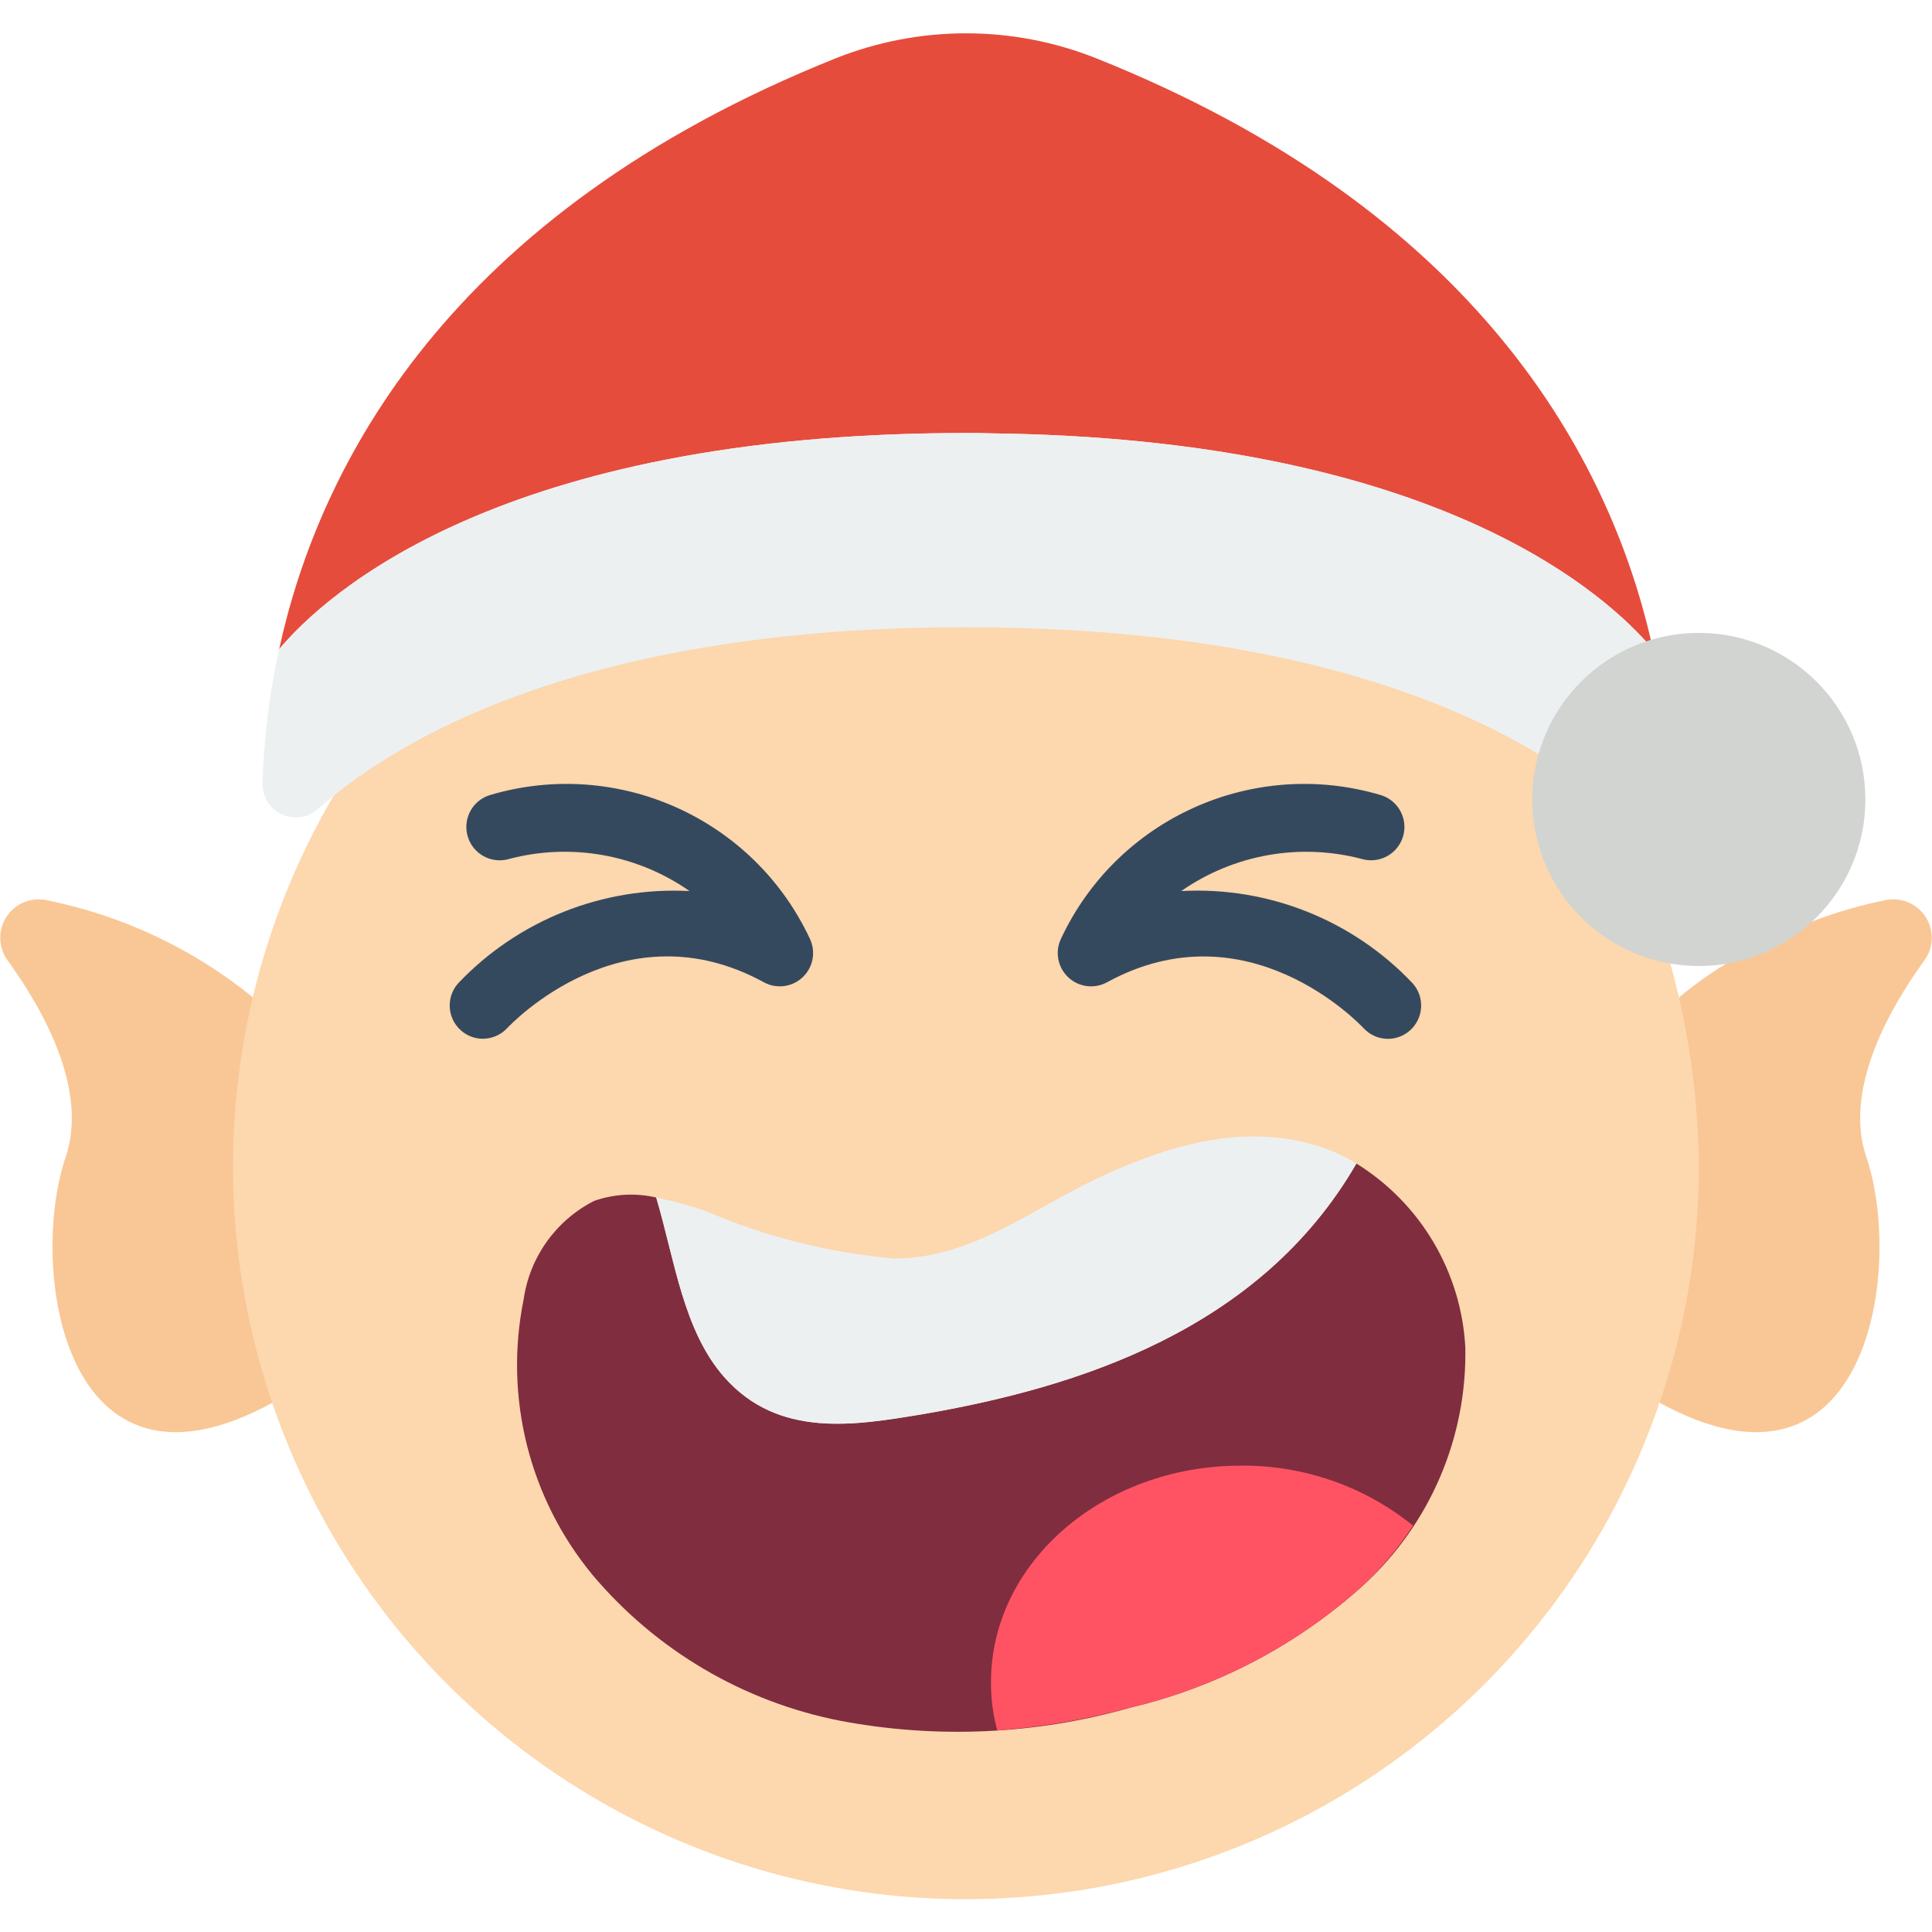
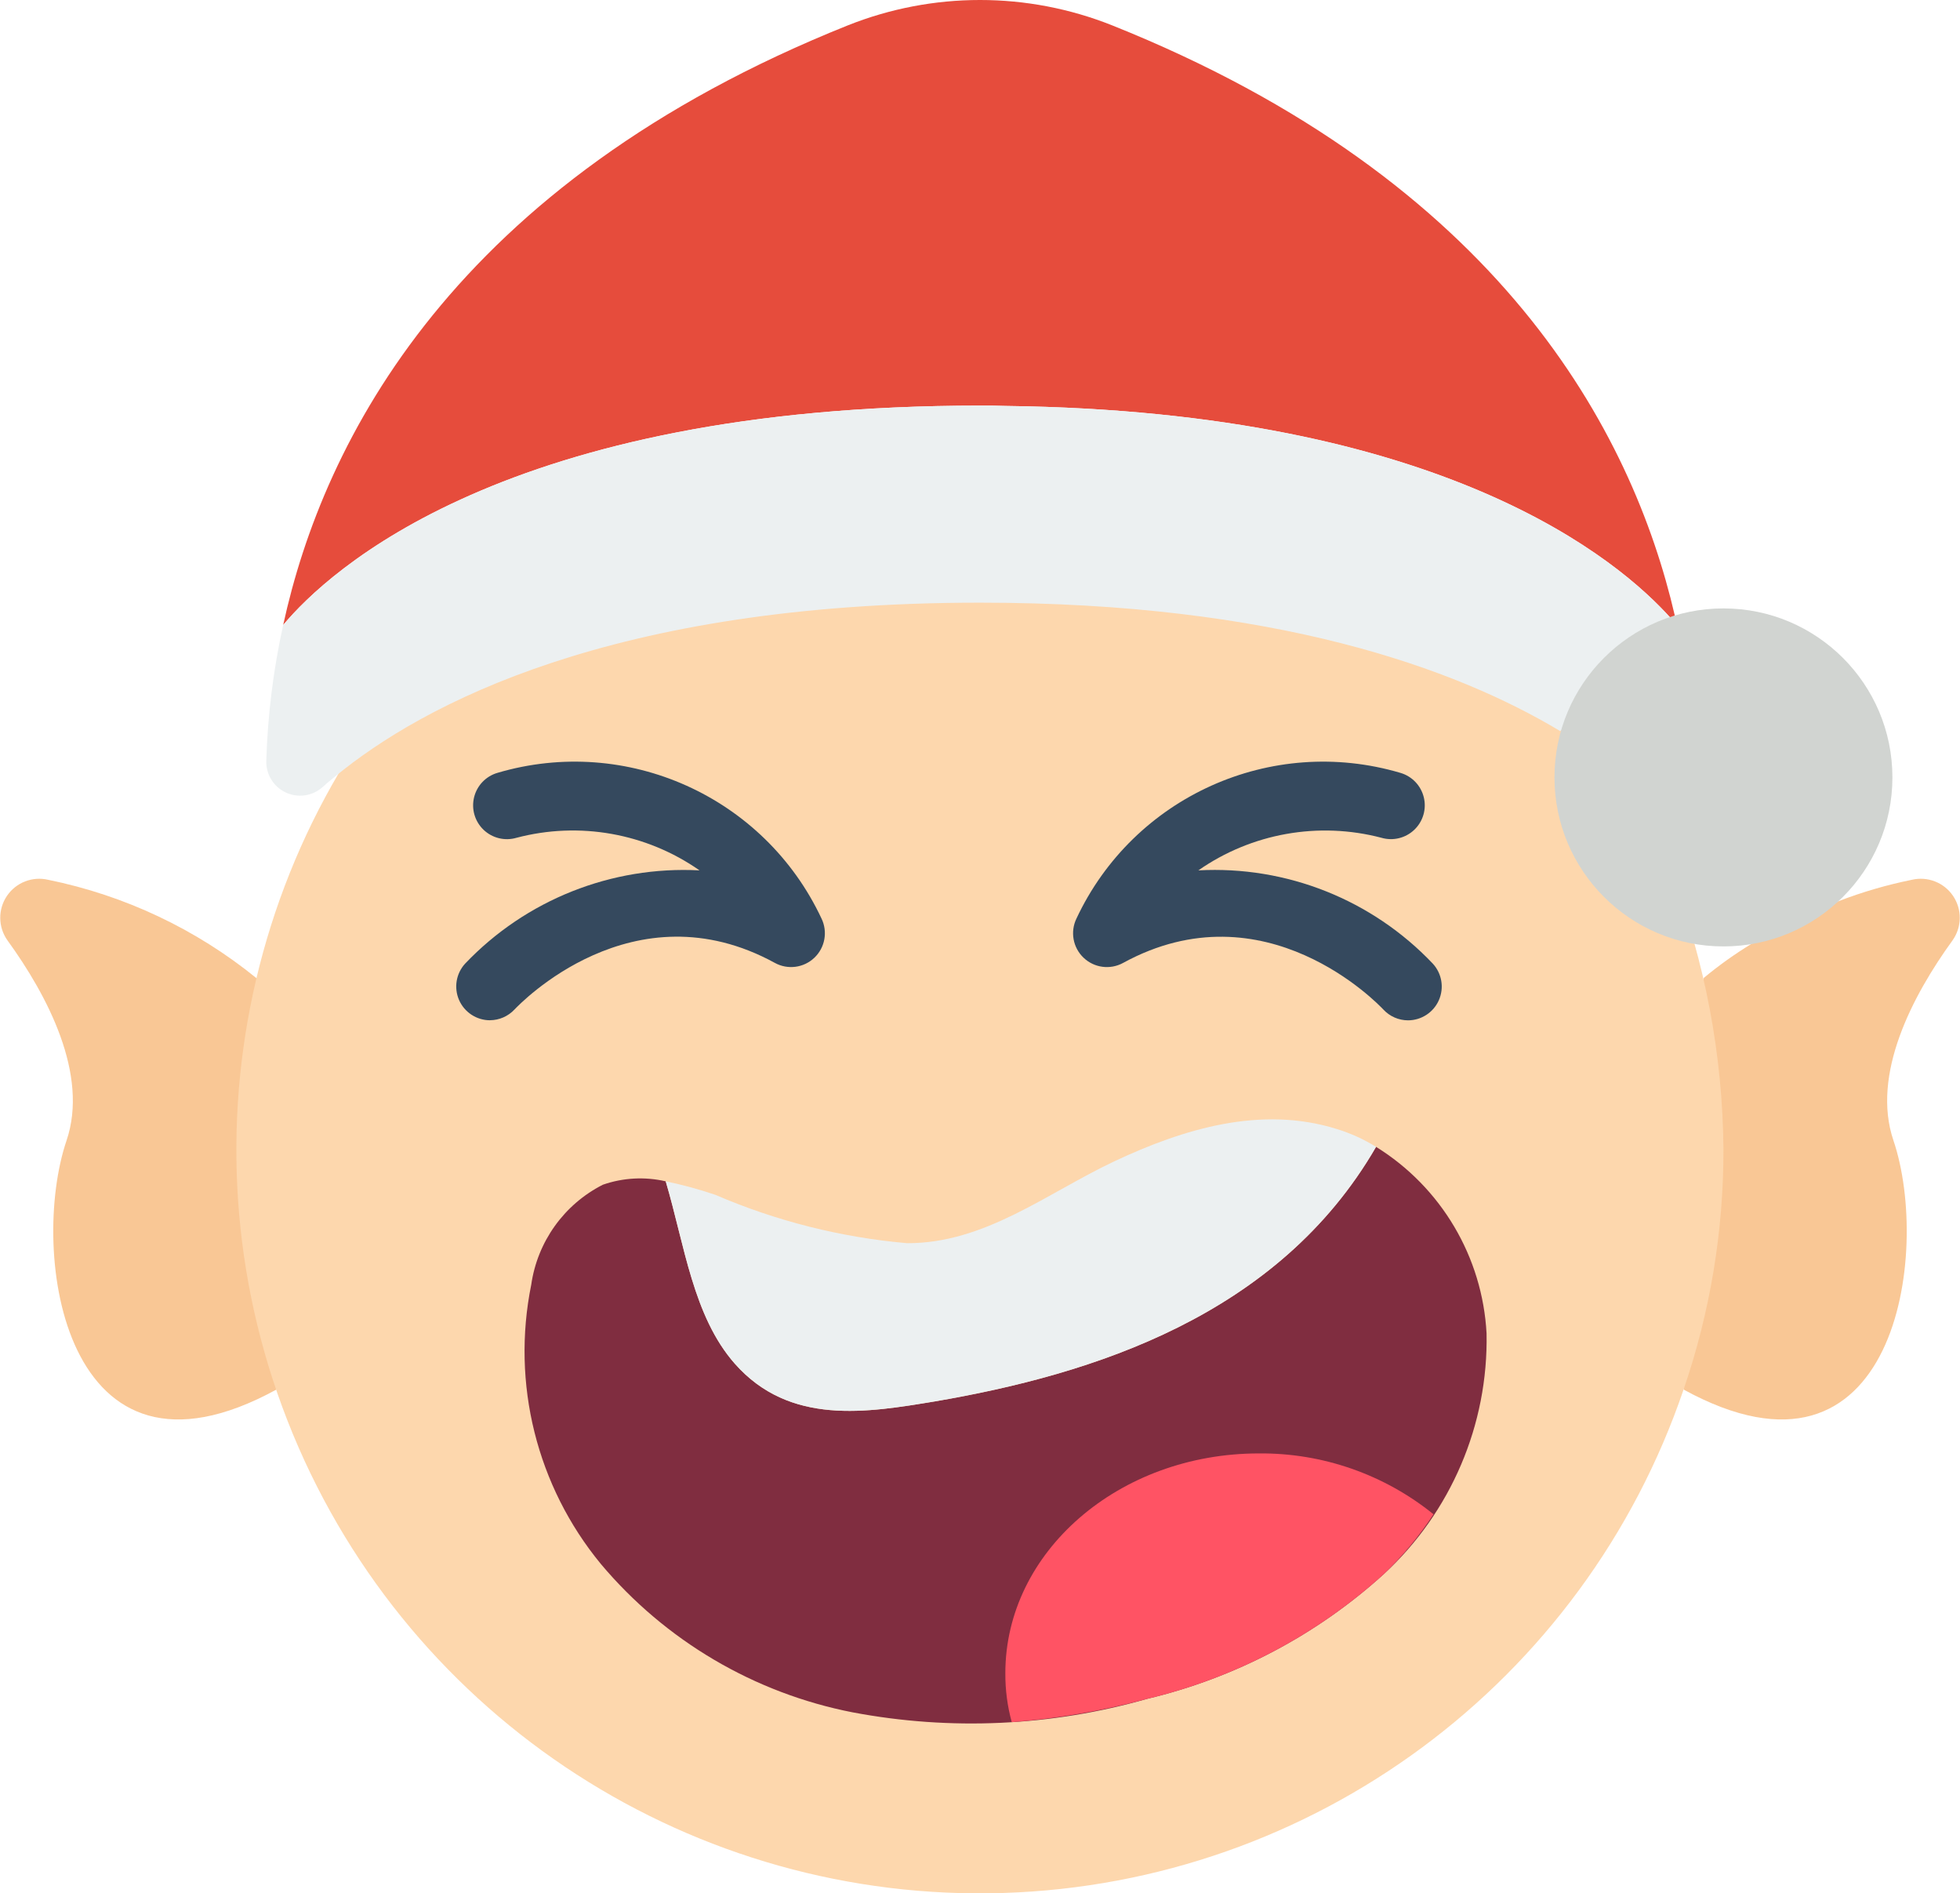
- <svg xmlns="http://www.w3.org/2000/svg" height="512" viewBox="0 0 58 56" width="512">
+ <svg viewBox="0 0 58 56">
  <g id="Page-1" fill="none" fill-rule="evenodd">
    <g id="053---Crying-Laughter-Elf" fill-rule="nonzero">
      <path id="Shape" d="m8.18 41.11c-6.3 3.45-7.33-4.07-6.21-7.37.66-1.95-.56-4.28-1.75-5.92-.278-.392-.284-.916-.015-1.314s.757-.588 1.225-.476c2.258.459 4.372 1.457 6.16 2.91z" fill="#f9c795" />
      <path id="Shape" d="m50.41 28.94h.01v-.01c.442-.367.91-.701 1.4-1l2.59-1.27c.701-.27 1.424-.481 2.16-.63.468-.112.956.078 1.225.476s.263.922-.015 1.314c-1.19 1.64-2.41 3.97-1.75 5.92 1.12 3.3.09 10.82-6.21 7.37z" fill="#f9c795" />
      <path id="Shape" d="m45.223 18.812c3.681 4.208 5.731 9.597 5.777 15.188.005 2.419-.394 4.822-1.18 7.11-2.953 8.669-10.968 14.602-20.122 14.894s-17.531-5.117-21.032-13.579c-3.501-8.463-1.392-18.209 5.293-24.469l14.854-1.093z" fill="#fdd7ad" />
      <path id="Shape" d="m49.56 18.21-.1.1c-1.54-1.73-6.72-6.14-19.7-6.3-.25-.01-.5-.01-.76-.01-14.04 0-19.28 4.89-20.62 6.49 1.19-5.46 5.04-13.07 16.71-17.74 2.511-1 5.309-1 7.82 0 11.48 4.59 15.39 12.03 16.65 17.46z" fill="#e64c3c" />
      <path id="Shape" d="m49.46 18.31-3.29 3.32c-3.1-1.86-8.43-3.8-17.17-3.8-10.9 0-16.5 3.02-19.08 5.14-.14.11-.27.22-.39.33-.301.258-.725.313-1.082.142-.357-.171-.58-.537-.568-.932.041-1.353.208-2.699.5-4.02 1.34-1.6 6.58-6.49 20.62-6.49.26 0 .51 0 .76.01 12.98.16 18.16 4.57 19.7 6.3z" fill="#ecf0f1" />
      <circle id="Oval" cx="51" cy="23" fill="#d1d4d1" r="5" />
      <path id="Shape" d="m43.99 39.45c.053 2.699-1.054 5.291-3.04 7.12-1.985 1.8-4.393 3.07-7 3.69-2.836.811-5.822.948-8.72.4-2.912-.569-5.541-2.119-7.45-4.39-1.896-2.302-2.653-5.337-2.06-8.26.182-1.273.973-2.378 2.12-2.96.598-.208 1.243-.243 1.86-.1.56 1.89.81 3.99 2.04 5.39 1.63 1.85 3.93 1.45 5.93 1.12 4.67-.8 10.16-2.53 13.05-7.53 1.927 1.194 3.149 3.256 3.27 5.52z" fill="#802d40" />
      <path id="Shape" d="m14.5 30.185c-.396-0-.755-.235-.915-.598-.159-.363-.089-.786.179-1.078 1.799-1.888 4.332-2.895 6.936-2.759-1.577-1.102-3.559-1.454-5.419-.963-.343.1-.714.009-.972-.238-.258-.247-.365-.613-.28-.961s.349-.623.692-.723c3.822-1.129 7.896.702 9.589 4.31.189.391.104.86-.211 1.16-.315.3-.788.362-1.169.153-4.2-2.3-7.562 1.228-7.705 1.378-.188.201-.45.316-.725.318z" fill="#35495e" />
      <path id="Shape" d="m41.668 30.187c-.279-0-.546-.117-.735-.323-.14-.148-3.5-3.672-7.7-1.375-.381.208-.853.146-1.168-.154-.315-.3-.4-.768-.211-1.159 1.691-3.609 5.766-5.441 9.588-4.31.343.1.606.376.691.723.085.347-.022.713-.281.96-.258.247-.629.337-.972.237-1.86-.488-3.841-.136-5.418.964 2.605-.141 5.141.867 6.937 2.759.269.292.34.715.181 1.079-.159.364-.519.599-.916.599z" fill="#35495e" />
      <path id="Shape" d="m40.72 33.93c-2.89 5-8.38 6.73-13.05 7.53-2 .33-4.3.73-5.93-1.12-1.23-1.4-1.48-3.5-2.04-5.39.498.103.989.236 1.47.4 1.802.776 3.716 1.259 5.67 1.43 2.3.01 4.14-1.48 6.13-2.42 2.04-.96 4.34-1.66 6.58-.96.411.125.805.303 1.17.53z" fill="#ecf0f1" />
      <path id="Shape" d="m42.42 44.8c-.42.644-.914 1.238-1.47 1.77-1.985 1.8-4.393 3.07-7 3.69-1.312.354-2.655.585-4.01.69-.13-.472-.193-.96-.19-1.45 0-3.59 3.36-6.5 7.5-6.5 1.88-.018 3.708.618 5.17 1.8z" fill="#ff5364" />
    </g>
  </g>
</svg>
